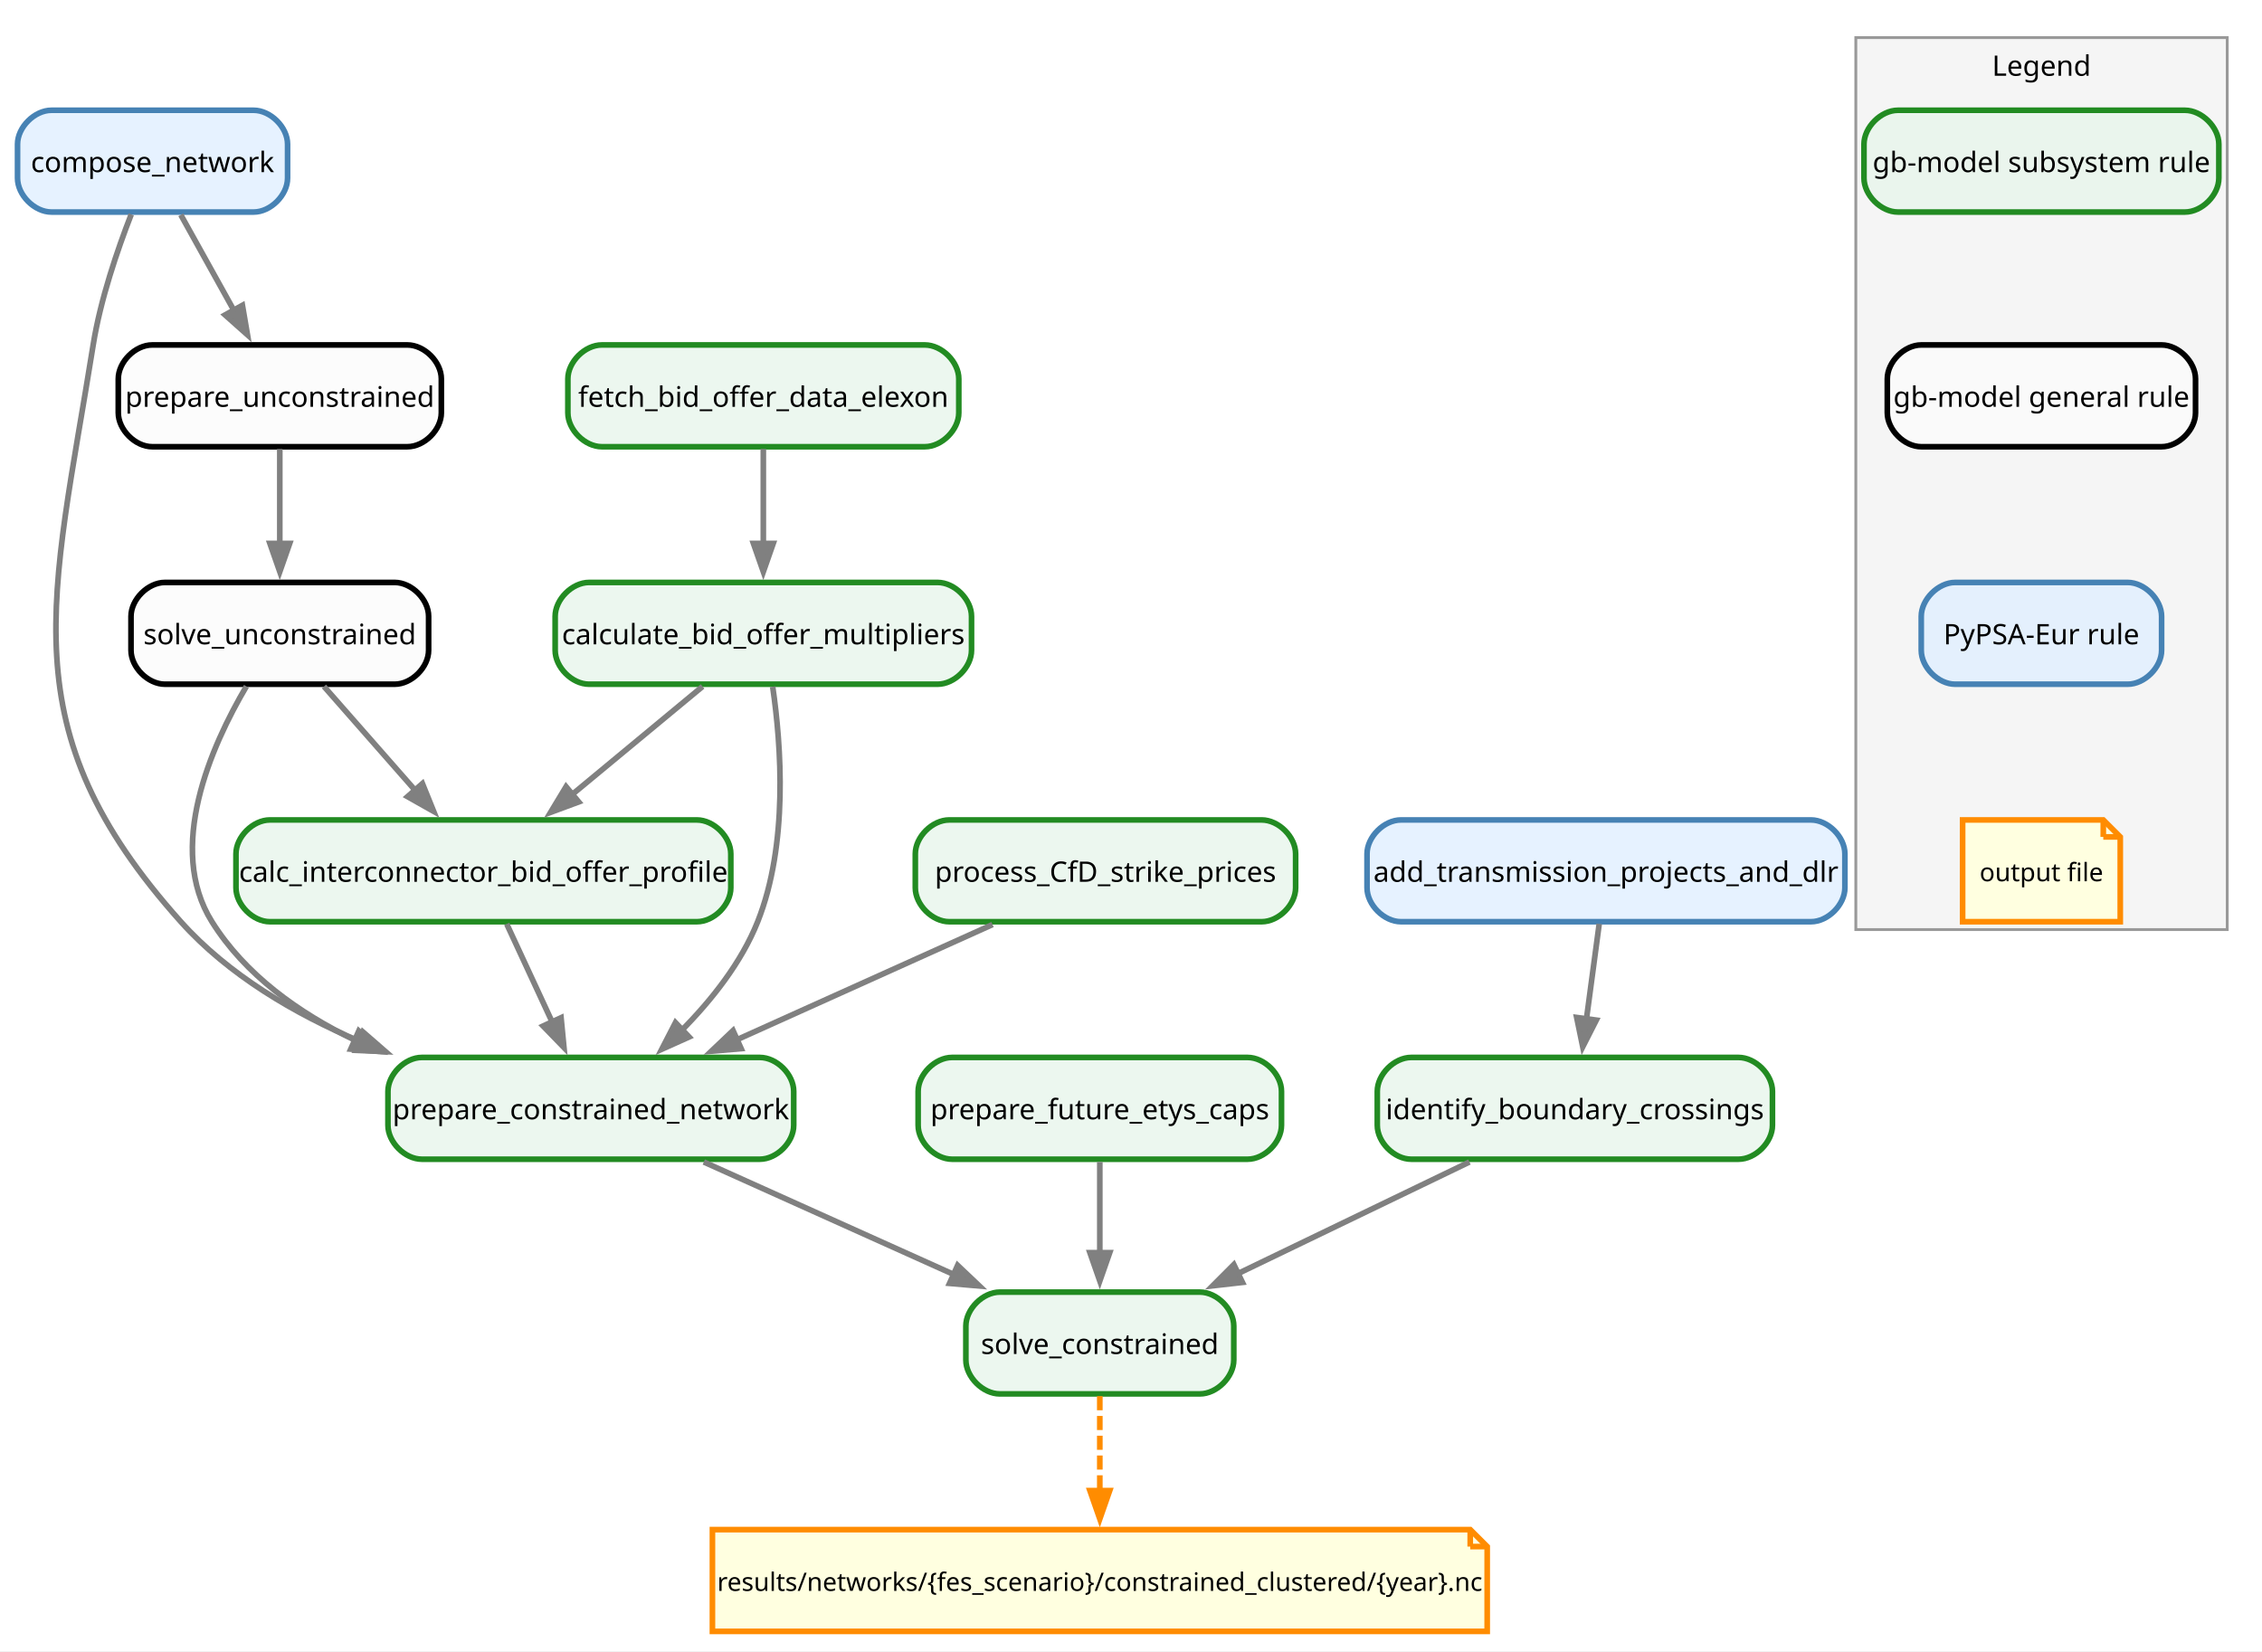
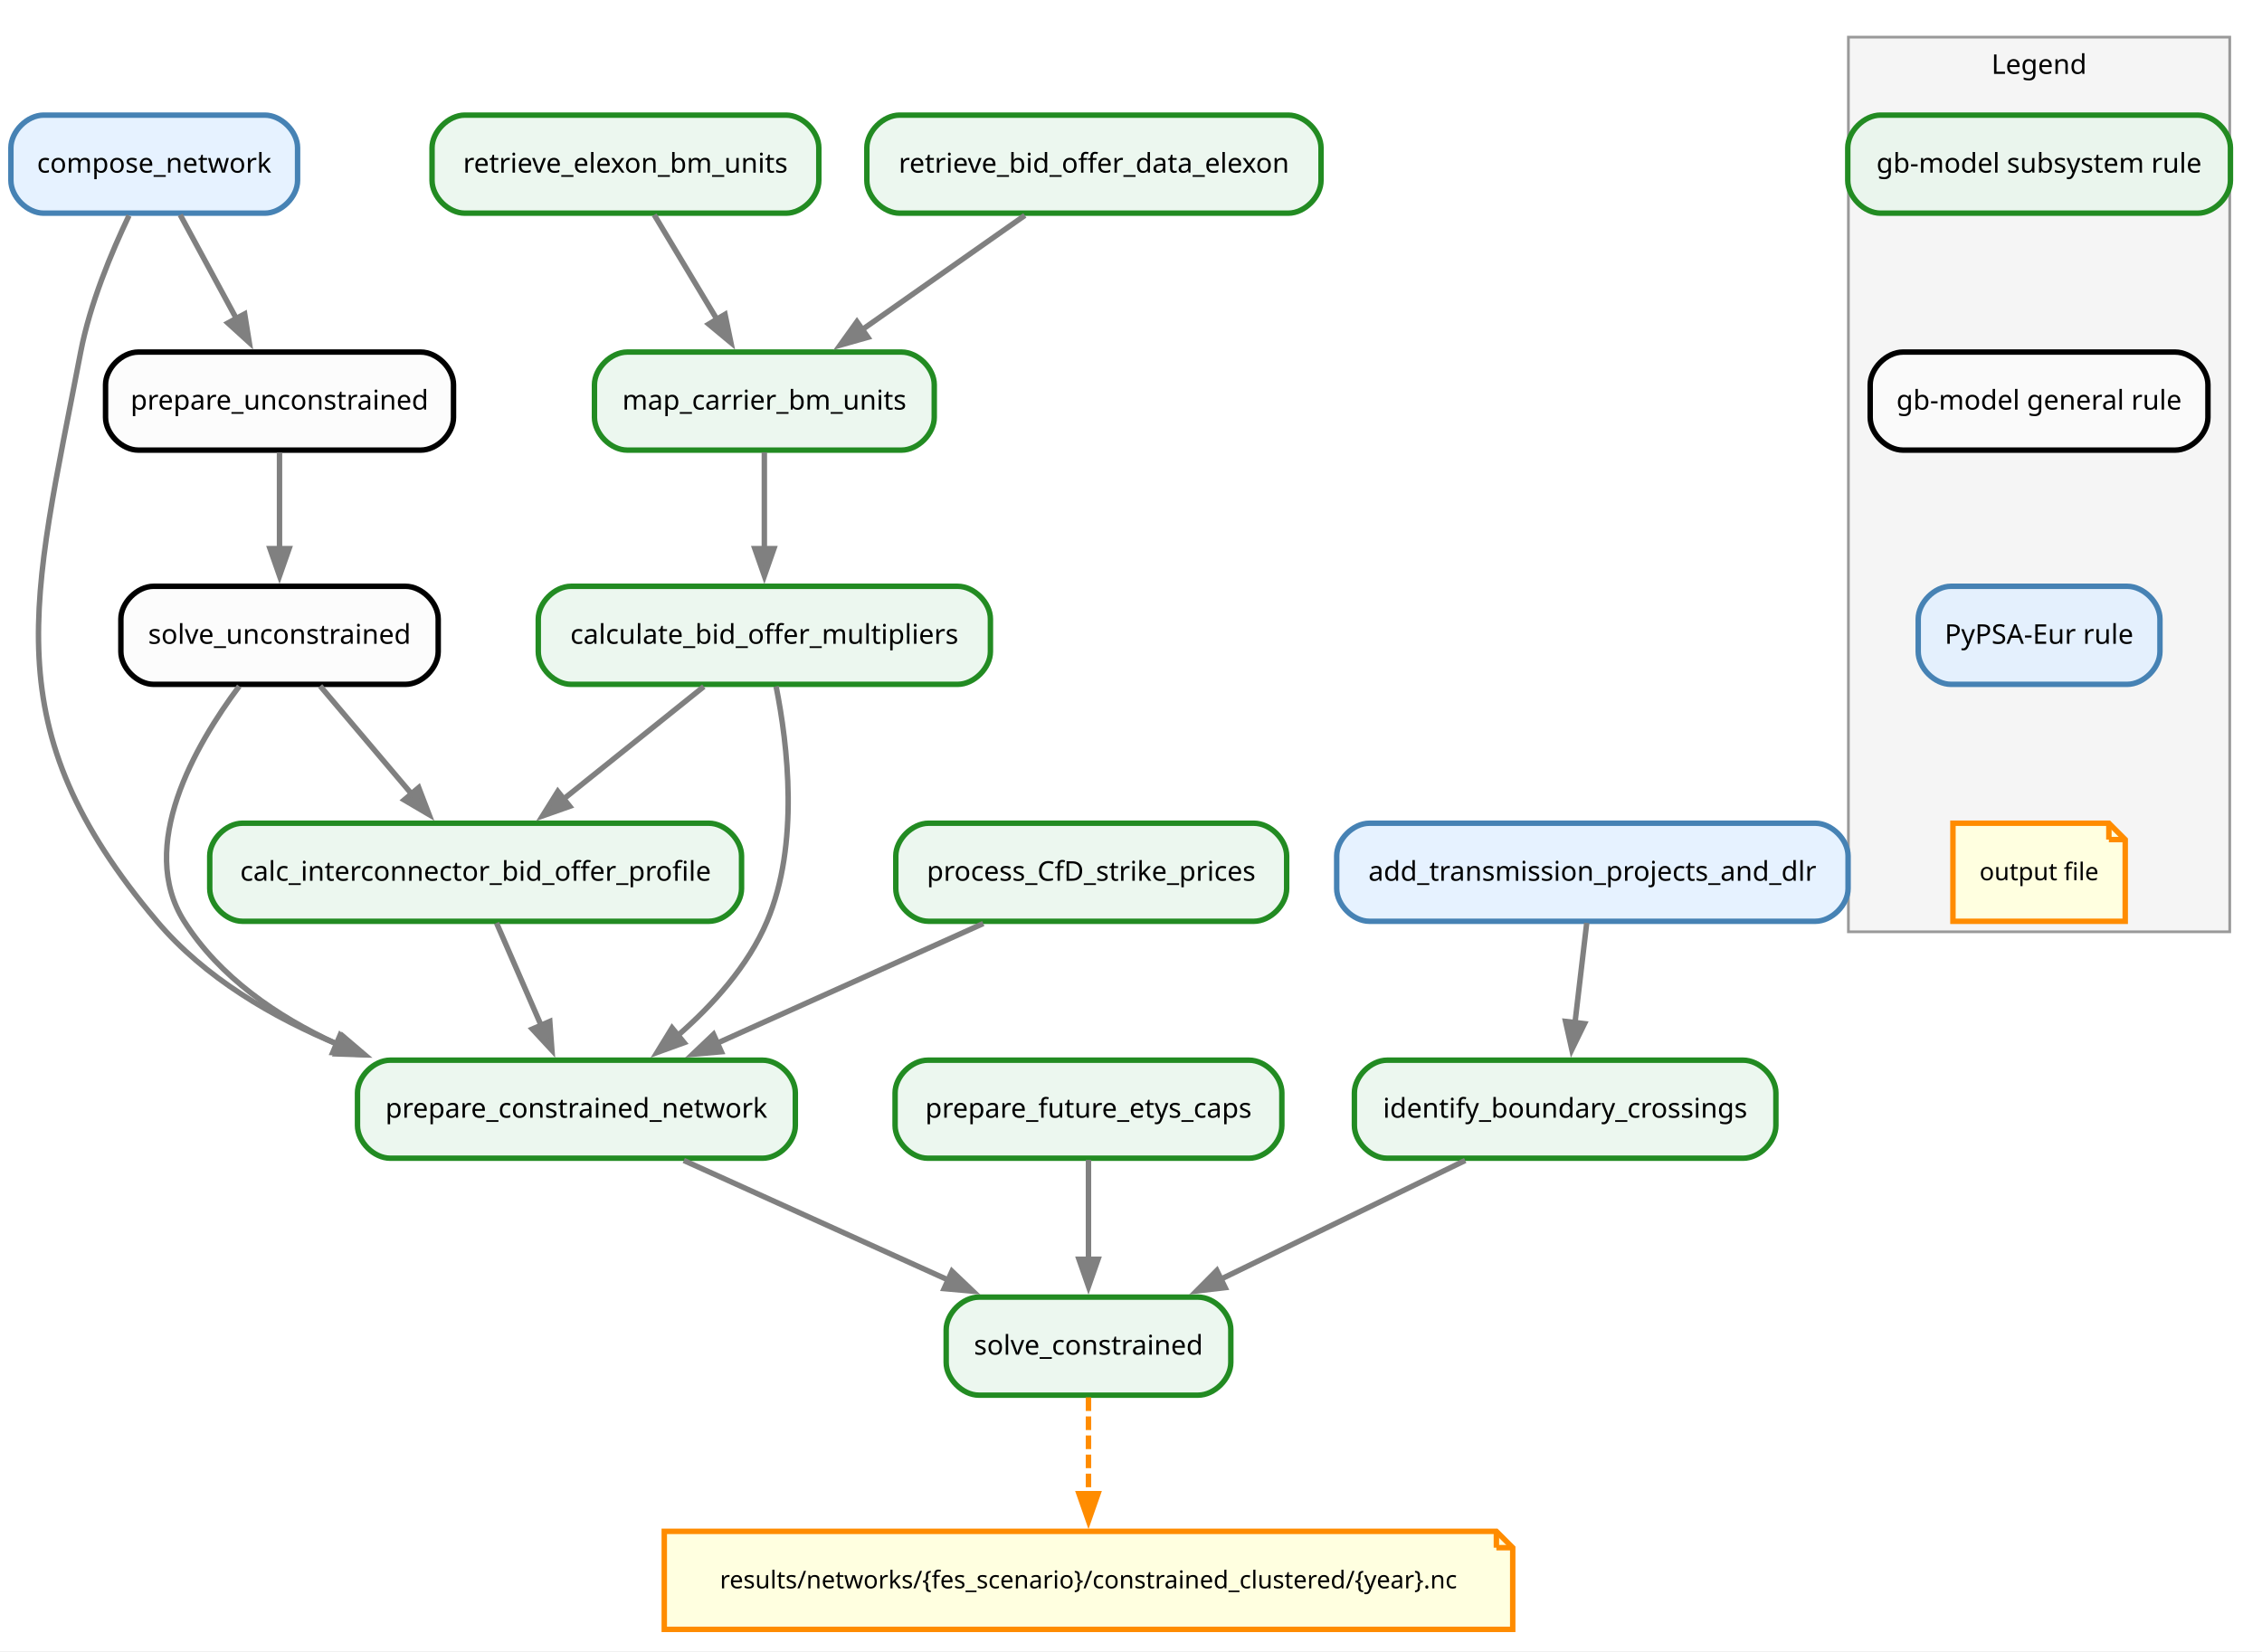
<svg xmlns="http://www.w3.org/2000/svg" width="789pt" height="576pt" viewBox="0.00 0.00 789.00 576.00">
-   <g id="graph0" class="graph" transform="scale(0.986301 0.986301) rotate(0) translate(4 580)">
-     <polygon fill="white" stroke="none" points="-4,4 -4,-580 796,-580 796,4 -4,4" />
+   <g id="graph0" class="graph" transform="scale(0.950067 0.950067) rotate(0) translate(4 602.27)">
+     <polygon fill="white" stroke="none" points="-4,4 -4,-602.27 826.62,-602.27 826.62,4 -4,4" />
    <g id="clust1" class="cluster">
-       <polygon fill="#f5f5f5" stroke="#999999" points="652.31,-251.22 652.31,-566.7 783.66,-566.7 783.66,-251.22 652.31,-251.22" />
-       <text xml:space="preserve" text-anchor="middle" x="717.99" y="-553.2" font-family="sans" font-size="10.00">Legend</text>
+       <polygon fill="#f5f5f5" stroke="#999999" points="674.62,-260.14 674.62,-588.64 814.62,-588.64 814.62,-260.14 674.62,-260.14" />
+       <text xml:space="preserve" text-anchor="middle" x="744.62" y="-575.14" font-family="sans" font-size="10.00">Legend</text>
    </g>
    <g id="node1" class="node">
-       <path fill="#e6f4ea" fill-opacity="0.753" stroke="forestgreen" stroke-width="2" d="M420.33,-123C420.33,-123 349.58,-123 349.58,-123 343.58,-123 337.58,-117 337.58,-111 337.58,-111 337.58,-99 337.58,-99 337.58,-93 343.58,-87 349.58,-87 349.58,-87 420.33,-87 420.33,-87 426.33,-87 432.33,-93 432.33,-99 432.33,-99 432.33,-111 432.33,-111 432.33,-117 426.33,-123 420.33,-123" />
-       <text xml:space="preserve" text-anchor="middle" x="384.95" y="-101.12" font-family="sans" font-size="10.00">solve_constrained</text>
+       <path fill="#e6f4ea" fill-opacity="0.753" stroke="forestgreen" stroke-width="2" d="M435.88,-126C435.88,-126 355.38,-126 355.38,-126 349.38,-126 343.38,-120 343.38,-114 343.38,-114 343.38,-102 343.38,-102 343.38,-96 349.38,-90 355.38,-90 355.38,-90 435.88,-90 435.88,-90 441.88,-90 447.88,-96 447.88,-102 447.88,-102 447.88,-114 447.88,-114 447.88,-120 441.88,-126 435.88,-126" />
+       <text xml:space="preserve" text-anchor="middle" x="395.62" y="-104.88" font-family="sans" font-size="10.00">solve_constrained</text>
+     </g>
+     <g id="node15" class="node">
+       <polygon fill="lightyellow" stroke="darkorange" stroke-width="2" points="545.38,-40 239.88,-40 239.88,-4 551.38,-4 551.38,-34 545.38,-40" />
+       <polyline fill="none" stroke="darkorange" stroke-width="2" points="545.38,-40 545.38,-34" />
+       <polyline fill="none" stroke="darkorange" stroke-width="2" points="551.38,-34 545.38,-34" />
+       <text xml:space="preserve" text-anchor="middle" x="395.62" y="-19.07" font-family="sans" font-size="9.00">results/networks/{fes_scenario}/constrained_clustered/{year}.nc</text>
+     </g>
+     <g id="edge17" class="edge">
+       <path fill="none" stroke="darkorange" stroke-width="2" stroke-dasharray="5,2" d="M395.62,-89.19C395.62,-78.83 395.62,-65.49 395.62,-53.51" />
+       <polygon fill="darkorange" stroke="darkorange" stroke-width="2" points="399.13,-53.82 395.63,-43.82 392.13,-53.82 399.13,-53.82" />
+     </g>
+     <g id="node2" class="node">
+       <path fill="#e6f4ea" fill-opacity="0.753" stroke="forestgreen" stroke-width="2" d="M276,-213C276,-213 139.25,-213 139.25,-213 133.25,-213 127.25,-207 127.25,-201 127.25,-201 127.25,-189 127.25,-189 127.25,-183 133.25,-177 139.25,-177 139.25,-177 276,-177 276,-177 282,-177 288,-183 288,-189 288,-189 288,-201 288,-201 288,-207 282,-213 276,-213" />
+       <text xml:space="preserve" text-anchor="middle" x="207.62" y="-191.88" font-family="sans" font-size="10.00">prepare_constrained_network</text>
+     </g>
+     <g id="edge2" class="edge">
+       <path fill="none" stroke="grey" stroke-width="2" d="M247.04,-176.18C275.27,-163.42 313.55,-146.11 344.19,-132.26" />
+       <polygon fill="grey" stroke="grey" stroke-width="2" points="345.51,-135.5 353.18,-128.19 342.63,-129.12 345.51,-135.5" />
+     </g>
+     <g id="node3" class="node">
+       <path fill="#ddeeff" fill-opacity="0.753" stroke="steelblue" stroke-width="2" d="M93.25,-560C93.25,-560 12,-560 12,-560 6,-560 0,-554 0,-548 0,-548 0,-536 0,-536 0,-530 6,-524 12,-524 12,-524 93.25,-524 93.25,-524 99.25,-524 105.25,-530 105.25,-536 105.25,-536 105.25,-548 105.25,-548 105.25,-554 99.25,-560 93.25,-560" />
+       <text xml:space="preserve" text-anchor="middle" x="52.62" y="-538.88" font-family="sans" font-size="10.00">compose_network</text>
+     </g>
+     <g id="edge4" class="edge">
+       <path fill="none" stroke="grey" stroke-width="2" d="M43.35,-523.1C36.95,-509.7 29.01,-490.72 25.62,-473 8.02,-380.95 -6.85,-335.6 53.62,-264 71.05,-243.37 95.95,-228.78 120.66,-218.55" />
+       <polygon fill="grey" stroke="grey" stroke-width="2" points="121.86,-221.84 129.93,-214.96 119.34,-215.31 121.86,-221.84" />
+     </g>
+     <g id="node6" class="node">
+       <path fill="#fbfbfb" fill-opacity="0.753" stroke="black" stroke-width="2" d="M150.5,-473C150.5,-473 46.75,-473 46.75,-473 40.75,-473 34.75,-467 34.75,-461 34.75,-461 34.75,-449 34.75,-449 34.75,-443 40.75,-437 46.75,-437 46.75,-437 150.5,-437 150.5,-437 156.5,-437 162.5,-443 162.5,-449 162.5,-449 162.5,-461 162.5,-461 162.5,-467 156.5,-473 150.5,-473" />
+       <text xml:space="preserve" text-anchor="middle" x="98.62" y="-451.88" font-family="sans" font-size="10.00">prepare_unconstrained</text>
+     </g>
+     <g id="edge10" class="edge">
+       <path fill="none" stroke="grey" stroke-width="2" d="M62.16,-523.39C68.1,-512.41 75.89,-498 82.75,-485.33" />
+       <polygon fill="grey" stroke="grey" stroke-width="2" points="85.83,-487 87.51,-476.54 79.67,-483.67 85.83,-487" />
+     </g>
+     <g id="node4" class="node">
+       <path fill="#ddeeff" fill-opacity="0.753" stroke="steelblue" stroke-width="2" d="M662.5,-300C662.5,-300 498.75,-300 498.75,-300 492.75,-300 486.75,-294 486.75,-288 486.75,-288 486.75,-276 486.75,-276 486.75,-270 492.75,-264 498.75,-264 498.75,-264 662.5,-264 662.5,-264 668.5,-264 674.5,-270 674.5,-276 674.5,-276 674.5,-288 674.5,-288 674.5,-294 668.5,-300 662.5,-300" />
+       <text xml:space="preserve" text-anchor="middle" x="580.62" y="-278.88" font-family="sans" font-size="10.00">add_transmission_projects_and_dlr</text>
+     </g>
+     <g id="node14" class="node">
+       <path fill="#e6f4ea" fill-opacity="0.753" stroke="forestgreen" stroke-width="2" d="M636,-213C636,-213 505.25,-213 505.25,-213 499.25,-213 493.25,-207 493.25,-201 493.25,-201 493.25,-189 493.25,-189 493.25,-183 499.25,-177 505.25,-177 505.25,-177 636,-177 636,-177 642,-177 648,-183 648,-189 648,-189 648,-201 648,-201 648,-207 642,-213 636,-213" />
+       <text xml:space="preserve" text-anchor="middle" x="570.62" y="-191.88" font-family="sans" font-size="10.00">identify_boundary_crossings</text>
+     </g>
+     <g id="edge16" class="edge">
+       <path fill="none" stroke="grey" stroke-width="2" d="M578.55,-263.39C577.3,-252.75 575.67,-238.89 574.21,-226.51" />
+       <polygon fill="grey" stroke="grey" stroke-width="2" points="577.73,-226.41 573.08,-216.89 570.77,-227.23 577.73,-226.41" />
+     </g>
+     <g id="node5" class="node">
+       <path fill="#fbfbfb" fill-opacity="0.753" stroke="black" stroke-width="2" d="M144.88,-387C144.88,-387 52.38,-387 52.38,-387 46.38,-387 40.38,-381 40.38,-375 40.38,-375 40.38,-363 40.38,-363 40.38,-357 46.38,-351 52.38,-351 52.38,-351 144.88,-351 144.88,-351 150.88,-351 156.88,-357 156.88,-363 156.88,-363 156.88,-375 156.88,-375 156.88,-381 150.88,-387 144.88,-387" />
+       <text xml:space="preserve" text-anchor="middle" x="98.62" y="-365.88" font-family="sans" font-size="10.00">solve_unconstrained</text>
+     </g>
+     <g id="edge8" class="edge">
+       <path fill="none" stroke="grey" stroke-width="2" d="M83.84,-350.32C67.66,-328.68 46.19,-291.52 63.62,-264 76.61,-243.51 97.6,-229.08 119.6,-218.96" />
+       <polygon fill="grey" stroke="grey" stroke-width="2" points="120.88,-222.22 128.72,-215.09 118.15,-215.77 120.88,-222.22" />
+     </g>
+     <g id="node8" class="node">
+       <path fill="#e6f4ea" fill-opacity="0.753" stroke="forestgreen" stroke-width="2" d="M256.25,-300C256.25,-300 85,-300 85,-300 79,-300 73,-294 73,-288 73,-288 73,-276 73,-276 73,-270 79,-264 85,-264 85,-264 256.25,-264 256.25,-264 262.25,-264 268.25,-270 268.25,-276 268.25,-276 268.25,-288 268.25,-288 268.25,-294 262.25,-300 256.25,-300" />
+       <text xml:space="preserve" text-anchor="middle" x="170.62" y="-278.88" font-family="sans" font-size="10.00">calc_interconnector_bid_offer_profile</text>
+     </g>
+     <g id="edge12" class="edge">
+       <path fill="none" stroke="grey" stroke-width="2" d="M113.54,-350.39C123.23,-338.95 136.06,-323.81 147.1,-310.77" />
+       <polygon fill="grey" stroke="grey" stroke-width="2" points="149.73,-313.08 153.52,-303.19 144.39,-308.56 149.73,-313.08" />
+     </g>
+     <g id="edge9" class="edge">
+       <path fill="none" stroke="grey" stroke-width="2" d="M98.62,-436.19C98.62,-425.83 98.62,-412.49 98.62,-400.51" />
+       <polygon fill="grey" stroke="grey" stroke-width="2" points="102.13,-400.82 98.63,-390.82 95.13,-400.82 102.13,-400.82" />
+     </g>
+     <g id="node7" class="node">
+       <path fill="#e6f4ea" fill-opacity="0.753" stroke="forestgreen" stroke-width="2" d="M456.38,-300C456.38,-300 336.88,-300 336.88,-300 330.88,-300 324.88,-294 324.88,-288 324.88,-288 324.88,-276 324.88,-276 324.88,-270 330.88,-264 336.88,-264 336.88,-264 456.38,-264 456.38,-264 462.38,-264 468.38,-270 468.38,-276 468.38,-276 468.38,-288 468.38,-288 468.38,-294 462.38,-300 456.38,-300" />
+       <text xml:space="preserve" text-anchor="middle" x="396.62" y="-278.88" font-family="sans" font-size="10.00">process_CfD_strike_prices</text>
+     </g>
+     <g id="edge5" class="edge">
+       <path fill="none" stroke="grey" stroke-width="2" d="M357,-263.18C328.62,-250.42 290.14,-233.11 259.34,-219.26" />
+       <polygon fill="grey" stroke="grey" stroke-width="2" points="260.83,-216.09 250.28,-215.18 257.96,-222.48 260.83,-216.09" />
+     </g>
+     <g id="edge7" class="edge">
+       <path fill="none" stroke="grey" stroke-width="2" d="M178.29,-263.39C183.02,-252.52 189.21,-238.3 194.69,-225.72" />
+       <polygon fill="grey" stroke="grey" stroke-width="2" points="197.85,-227.22 198.63,-216.66 191.43,-224.43 197.85,-227.22" />
+     </g>
+     <g id="node9" class="node">
+       <path fill="#e6f4ea" fill-opacity="0.753" stroke="forestgreen" stroke-width="2" d="M347.62,-387C347.62,-387 205.62,-387 205.62,-387 199.62,-387 193.62,-381 193.62,-375 193.62,-375 193.62,-363 193.62,-363 193.62,-357 199.62,-351 205.62,-351 205.62,-351 347.62,-351 347.62,-351 353.62,-351 359.62,-357 359.62,-363 359.62,-363 359.62,-375 359.62,-375 359.62,-381 353.62,-387 347.62,-387" />
+       <text xml:space="preserve" text-anchor="middle" x="276.62" y="-365.88" font-family="sans" font-size="10.00">calculate_bid_offer_multipliers</text>
+     </g>
+     <g id="edge6" class="edge">
+       <path fill="none" stroke="grey" stroke-width="2" d="M280.93,-350.25C285.21,-328.86 289.58,-292.27 277.62,-264 270.69,-247.58 257.63,-233.18 244.66,-221.9" />
+       <polygon fill="grey" stroke="grey" stroke-width="2" points="247.16,-219.43 237.2,-215.82 242.74,-224.85 247.16,-219.43" />
+     </g>
+     <g id="edge11" class="edge">
+       <path fill="none" stroke="grey" stroke-width="2" d="M254.4,-350.18C239.42,-338.17 219.42,-322.13 202.72,-308.73" />
+       <polygon fill="grey" stroke="grey" stroke-width="2" points="205.17,-306.21 195.18,-302.69 200.79,-311.68 205.17,-306.21" />
+     </g>
+     <g id="node10" class="node">
+       <path fill="#e6f4ea" fill-opacity="0.753" stroke="forestgreen" stroke-width="2" d="M327,-473C327,-473 226.25,-473 226.25,-473 220.25,-473 214.25,-467 214.25,-461 214.25,-461 214.25,-449 214.25,-449 214.25,-443 220.25,-437 226.25,-437 226.25,-437 327,-437 327,-437 333,-437 339,-443 339,-449 339,-449 339,-461 339,-461 339,-467 333,-473 327,-473" />
+       <text xml:space="preserve" text-anchor="middle" x="276.62" y="-451.88" font-family="sans" font-size="10.00">map_carrier_bm_units</text>
+     </g>
+     <g id="edge13" class="edge">
+       <path fill="none" stroke="grey" stroke-width="2" d="M276.62,-436.19C276.62,-425.83 276.62,-412.49 276.62,-400.51" />
+       <polygon fill="grey" stroke="grey" stroke-width="2" points="280.13,-400.82 276.63,-390.82 273.13,-400.82 280.13,-400.82" />
+     </g>
+     <g id="node11" class="node">
+       <path fill="#e6f4ea" fill-opacity="0.753" stroke="forestgreen" stroke-width="2" d="M284.62,-560C284.62,-560 166.62,-560 166.62,-560 160.62,-560 154.62,-554 154.62,-548 154.62,-548 154.62,-536 154.62,-536 154.62,-530 160.62,-524 166.62,-524 166.62,-524 284.62,-524 284.62,-524 290.62,-524 296.62,-530 296.62,-536 296.62,-536 296.62,-548 296.62,-548 296.62,-554 290.62,-560 284.62,-560" />
+       <text xml:space="preserve" text-anchor="middle" x="225.62" y="-538.88" font-family="sans" font-size="10.00">retrieve_elexon_bm_units</text>
+     </g>
+     <g id="edge15" class="edge">
+       <path fill="none" stroke="grey" stroke-width="2" d="M236.19,-523.39C242.85,-512.29 251.6,-497.71 259.26,-484.94" />
+       <polygon fill="grey" stroke="grey" stroke-width="2" points="262.19,-486.85 264.34,-476.48 256.19,-483.25 262.19,-486.85" />
+     </g>
+     <g id="node12" class="node">
+       <path fill="#e6f4ea" fill-opacity="0.753" stroke="forestgreen" stroke-width="2" d="M469,-560C469,-560 326.25,-560 326.25,-560 320.25,-560 314.25,-554 314.25,-548 314.25,-548 314.25,-536 314.25,-536 314.25,-530 320.25,-524 326.25,-524 326.25,-524 469,-524 469,-524 475,-524 481,-530 481,-536 481,-536 481,-548 481,-548 481,-554 475,-560 469,-560" />
+       <text xml:space="preserve" text-anchor="middle" x="397.62" y="-538.88" font-family="sans" font-size="10.00">retrieve_bid_offer_data_elexon</text>
+     </g>
+     <g id="edge14" class="edge">
+       <path fill="none" stroke="grey" stroke-width="2" d="M372.26,-523.18C354.92,-511 331.68,-494.67 312.45,-481.17" />
+       <polygon fill="grey" stroke="grey" stroke-width="2" points="314.63,-478.42 304.43,-475.54 310.61,-484.15 314.63,-478.42" />
    </g>
    <g id="node13" class="node">
-       <polygon fill="lightyellow" stroke="darkorange" stroke-width="2" points="515.95,-39 247.95,-39 247.95,-3 521.95,-3 521.95,-33 515.95,-39" />
-       <polyline fill="none" stroke="darkorange" stroke-width="2" points="515.95,-39 515.95,-33" />
-       <polyline fill="none" stroke="darkorange" stroke-width="2" points="521.95,-33 515.95,-33" />
-       <text xml:space="preserve" text-anchor="middle" x="384.95" y="-17.32" font-family="sans" font-size="9.00">results/networks/{fes_scenario}/constrained_clustered/{year}.nc</text>
+       <path fill="#e6f4ea" fill-opacity="0.753" stroke="forestgreen" stroke-width="2" d="M454.62,-213C454.62,-213 336.62,-213 336.62,-213 330.62,-213 324.62,-207 324.62,-201 324.62,-201 324.62,-189 324.62,-189 324.62,-183 330.62,-177 336.62,-177 336.62,-177 454.62,-177 454.62,-177 460.62,-177 466.62,-183 466.62,-189 466.62,-189 466.62,-201 466.62,-201 466.62,-207 460.62,-213 454.62,-213" />
+       <text xml:space="preserve" text-anchor="middle" x="395.62" y="-191.88" font-family="sans" font-size="10.00">prepare_future_etys_caps</text>
    </g>
-     <g id="edge15" class="edge">
-       <path fill="none" stroke="darkorange" stroke-width="2" stroke-dasharray="5,2" d="M384.95,-86.21C384.95,-76.43 384.95,-64.02 384.95,-52.73" />
-       <polygon fill="darkorange" stroke="darkorange" stroke-width="2" points="388.45,-52.79 384.95,-42.79 381.45,-52.79 388.45,-52.79" />
-     </g>
-     <g id="node2" class="node">
-       <path fill="#e6f4ea" fill-opacity="0.753" stroke="forestgreen" stroke-width="2" d="M264.7,-206C264.7,-206 145.2,-206 145.2,-206 139.2,-206 133.2,-200 133.2,-194 133.2,-194 133.2,-182 133.2,-182 133.2,-176 139.2,-170 145.2,-170 145.2,-170 264.7,-170 264.7,-170 270.7,-170 276.7,-176 276.7,-182 276.7,-182 276.7,-194 276.7,-194 276.7,-200 270.7,-206 264.7,-206" />
-       <text xml:space="preserve" text-anchor="middle" x="204.95" y="-184.12" font-family="sans" font-size="10.00">prepare_constrained_network</text>
+     <g id="edge3" class="edge">
+       <path fill="none" stroke="grey" stroke-width="2" d="M395.62,-176.39C395.62,-165.86 395.62,-152.18 395.62,-139.91" />
+       <polygon fill="grey" stroke="grey" stroke-width="2" points="399.13,-139.91 395.63,-129.91 392.13,-139.91 399.13,-139.91" />
    </g>
    <g id="edge1" class="edge">
-       <path fill="none" stroke="grey" stroke-width="2" d="M244.9,-169.02C271,-157.28 305.34,-141.83 333.48,-129.16" />
-       <polygon fill="grey" stroke="grey" stroke-width="2" points="334.67,-132.46 342.36,-125.17 331.8,-126.08 334.67,-132.46" />
-     </g>
-     <g id="node3" class="node">
-       <path fill="#ddeeff" fill-opacity="0.753" stroke="steelblue" stroke-width="2" d="M85.7,-541C85.7,-541 14.2,-541 14.2,-541 8.2,-541 2.2,-535 2.2,-529 2.2,-529 2.2,-517 2.2,-517 2.2,-511 8.2,-505 14.2,-505 14.2,-505 85.7,-505 85.7,-505 91.7,-505 97.7,-511 97.7,-517 97.7,-517 97.7,-529 97.7,-529 97.7,-535 91.7,-541 85.7,-541" />
-       <text xml:space="preserve" text-anchor="middle" x="49.95" y="-519.12" font-family="sans" font-size="10.00">compose_network</text>
-     </g>
-     <g id="edge6" class="edge">
-       <path fill="none" stroke="grey" stroke-width="2" d="M42.41,-504.17C37.49,-491.54 31.52,-474.05 28.95,-458 14.47,-367.44 -1.22,-322.33 59.95,-254 76.8,-235.18 100.14,-221.51 123.17,-211.71" />
-       <polygon fill="grey" stroke="grey" stroke-width="2" points="124.35,-215.01 132.34,-208.06 121.76,-208.51 124.35,-215.01" />
-     </g>
-     <g id="node6" class="node">
-       <path fill="#fbfbfb" fill-opacity="0.753" stroke="black" stroke-width="2" d="M140.08,-458C140.08,-458 49.83,-458 49.83,-458 43.83,-458 37.83,-452 37.83,-446 37.83,-446 37.83,-434 37.83,-434 37.83,-428 43.83,-422 49.83,-422 49.83,-422 140.08,-422 140.08,-422 146.08,-422 152.08,-428 152.08,-434 152.08,-434 152.08,-446 152.08,-446 152.08,-452 146.08,-458 140.08,-458" />
-       <text xml:space="preserve" text-anchor="middle" x="94.95" y="-436.12" font-family="sans" font-size="10.00">prepare_unconstrained</text>
-     </g>
-     <g id="edge10" class="edge">
-       <path fill="none" stroke="grey" stroke-width="2" d="M59.94,-504.02C65.47,-494.06 72.49,-481.43 78.78,-470.1" />
-       <polygon fill="grey" stroke="grey" stroke-width="2" points="81.73,-472.01 83.52,-461.57 75.61,-468.61 81.73,-472.01" />
-     </g>
-     <g id="node4" class="node">
-       <path fill="#ddeeff" fill-opacity="0.753" stroke="steelblue" stroke-width="2" d="M636.45,-290C636.45,-290 491.45,-290 491.45,-290 485.45,-290 479.45,-284 479.45,-278 479.45,-278 479.45,-266 479.45,-266 479.45,-260 485.45,-254 491.45,-254 491.45,-254 636.45,-254 636.45,-254 642.45,-254 648.45,-260 648.45,-266 648.45,-266 648.45,-278 648.45,-278 648.45,-284 642.45,-290 636.45,-290" />
-       <text xml:space="preserve" text-anchor="middle" x="563.95" y="-268.12" font-family="sans" font-size="10.00">add_transmission_projects_and_dlr</text>
-     </g>
-     <g id="node12" class="node">
-       <path fill="#e6f4ea" fill-opacity="0.753" stroke="forestgreen" stroke-width="2" d="M610.83,-206C610.83,-206 495.08,-206 495.08,-206 489.08,-206 483.08,-200 483.08,-194 483.08,-194 483.08,-182 483.08,-182 483.08,-176 489.08,-170 495.08,-170 495.08,-170 610.83,-170 610.83,-170 616.83,-170 622.83,-176 622.83,-182 622.83,-182 622.83,-194 622.83,-194 622.83,-200 616.83,-206 610.83,-206" />
-       <text xml:space="preserve" text-anchor="middle" x="552.95" y="-184.12" font-family="sans" font-size="10.00">identify_boundary_crossings</text>
-     </g>
-     <g id="edge14" class="edge">
-       <path fill="none" stroke="grey" stroke-width="2" d="M561.56,-253.21C560.24,-243.32 558.55,-230.75 557.02,-219.36" />
-       <polygon fill="grey" stroke="grey" stroke-width="2" points="560.53,-219.2 555.74,-209.76 553.6,-220.13 560.53,-219.2" />
-     </g>
-     <g id="node5" class="node">
-       <path fill="#fbfbfb" fill-opacity="0.753" stroke="black" stroke-width="2" d="M135.58,-374C135.58,-374 54.33,-374 54.33,-374 48.33,-374 42.33,-368 42.33,-362 42.33,-362 42.33,-350 42.33,-350 42.33,-344 48.33,-338 54.33,-338 54.33,-338 135.58,-338 135.58,-338 141.58,-338 147.58,-344 147.58,-350 147.58,-350 147.58,-362 147.58,-362 147.58,-368 141.58,-374 135.58,-374" />
-       <text xml:space="preserve" text-anchor="middle" x="94.95" y="-352.12" font-family="sans" font-size="10.00">solve_unconstrained</text>
-     </g>
-     <g id="edge8" class="edge">
-       <path fill="none" stroke="grey" stroke-width="2" d="M83.14,-337.25C70.61,-315.98 54.69,-279.97 70.95,-254 82.71,-235.22 101.61,-221.74 121.55,-212.1" />
-       <polygon fill="grey" stroke="grey" stroke-width="2" points="122.88,-215.34 130.6,-208.08 120.04,-208.94 122.88,-215.34" />
-     </g>
-     <g id="node8" class="node">
-       <path fill="#e6f4ea" fill-opacity="0.753" stroke="forestgreen" stroke-width="2" d="M242.45,-290C242.45,-290 91.45,-290 91.45,-290 85.45,-290 79.45,-284 79.45,-278 79.45,-278 79.45,-266 79.45,-266 79.45,-260 85.45,-254 91.45,-254 91.45,-254 242.45,-254 242.45,-254 248.45,-254 254.45,-260 254.45,-266 254.45,-266 254.45,-278 254.45,-278 254.45,-284 248.45,-290 242.45,-290" />
-       <text xml:space="preserve" text-anchor="middle" x="166.95" y="-268.12" font-family="sans" font-size="10.00">calc_interconnector_bid_offer_profile</text>
-     </g>
-     <g id="edge12" class="edge">
-       <path fill="none" stroke="grey" stroke-width="2" d="M110.57,-337.21C120.01,-326.46 132.23,-312.55 142.88,-300.42" />
-       <polygon fill="grey" stroke="grey" stroke-width="2" points="145.39,-302.86 149.36,-293.03 140.13,-298.24 145.39,-302.86" />
-     </g>
-     <g id="edge9" class="edge">
-       <path fill="none" stroke="grey" stroke-width="2" d="M94.95,-421.21C94.95,-411.43 94.95,-399.02 94.95,-387.73" />
-       <polygon fill="grey" stroke="grey" stroke-width="2" points="98.45,-387.79 94.95,-377.79 91.45,-387.79 98.45,-387.79" />
-     </g>
-     <g id="node7" class="node">
-       <path fill="#e6f4ea" fill-opacity="0.753" stroke="forestgreen" stroke-width="2" d="M442.2,-290C442.2,-290 331.7,-290 331.7,-290 325.7,-290 319.7,-284 319.7,-278 319.7,-278 319.7,-266 319.7,-266 319.7,-260 325.7,-254 331.7,-254 331.7,-254 442.2,-254 442.2,-254 448.2,-254 454.2,-260 454.2,-266 454.2,-266 454.2,-278 454.2,-278 454.2,-284 448.2,-290 442.2,-290" />
-       <text xml:space="preserve" text-anchor="middle" x="386.95" y="-268.12" font-family="sans" font-size="10.00">process_CfD_strike_prices</text>
-     </g>
-     <g id="edge4" class="edge">
-       <path fill="none" stroke="grey" stroke-width="2" d="M347.01,-253C320.46,-241.04 285.33,-225.22 256.65,-212.29" />
-       <polygon fill="grey" stroke="grey" stroke-width="2" points="258.11,-209.11 247.56,-208.2 255.24,-215.5 258.11,-209.11" />
-     </g>
-     <g id="edge5" class="edge">
-       <path fill="none" stroke="grey" stroke-width="2" d="M175.2,-253.21C179.93,-243 185.98,-229.93 191.4,-218.25" />
-       <polygon fill="grey" stroke="grey" stroke-width="2" points="194.42,-220.05 195.45,-209.5 188.07,-217.11 194.42,-220.05" />
-     </g>
-     <g id="node9" class="node">
-       <path fill="#e6f4ea" fill-opacity="0.753" stroke="forestgreen" stroke-width="2" d="M327.58,-374C327.58,-374 204.33,-374 204.33,-374 198.33,-374 192.33,-368 192.33,-362 192.33,-362 192.33,-350 192.33,-350 192.33,-344 198.33,-338 204.33,-338 204.33,-338 327.58,-338 327.58,-338 333.58,-338 339.58,-344 339.58,-350 339.58,-350 339.58,-362 339.58,-362 339.58,-368 333.58,-374 327.58,-374" />
-       <text xml:space="preserve" text-anchor="middle" x="265.95" y="-352.12" font-family="sans" font-size="10.00">calculate_bid_offer_multipliers</text>
-     </g>
-     <g id="edge7" class="edge">
-       <path fill="none" stroke="grey" stroke-width="2" d="M269.26,-337.11C272.3,-316.32 274.84,-281.38 263.95,-254 258.2,-239.54 247.66,-226.28 237.05,-215.55" />
-       <polygon fill="grey" stroke="grey" stroke-width="2" points="239.7,-213.24 230.03,-208.9 234.88,-218.32 239.7,-213.24" />
-     </g>
-     <g id="edge11" class="edge">
-       <path fill="none" stroke="grey" stroke-width="2" d="M244.47,-337.21C230.98,-326.03 213.35,-311.43 198.31,-298.97" />
-       <polygon fill="grey" stroke="grey" stroke-width="2" points="200.66,-296.37 190.72,-292.69 196.19,-301.76 200.66,-296.37" />
-     </g>
-     <g id="node10" class="node">
-       <path fill="#e6f4ea" fill-opacity="0.753" stroke="forestgreen" stroke-width="2" d="M323.08,-458C323.08,-458 208.83,-458 208.83,-458 202.83,-458 196.83,-452 196.83,-446 196.83,-446 196.83,-434 196.83,-434 196.83,-428 202.83,-422 208.83,-422 208.83,-422 323.08,-422 323.08,-422 329.08,-422 335.08,-428 335.08,-434 335.08,-434 335.08,-446 335.08,-446 335.08,-452 329.08,-458 323.08,-458" />
-       <text xml:space="preserve" text-anchor="middle" x="265.95" y="-436.12" font-family="sans" font-size="10.00">fetch_bid_offer_data_elexon</text>
-     </g>
-     <g id="edge13" class="edge">
-       <path fill="none" stroke="grey" stroke-width="2" d="M265.95,-421.21C265.95,-411.43 265.95,-399.02 265.95,-387.73" />
-       <polygon fill="grey" stroke="grey" stroke-width="2" points="269.45,-387.79 265.95,-377.79 262.45,-387.79 269.45,-387.79" />
-     </g>
-     <g id="node11" class="node">
-       <path fill="#e6f4ea" fill-opacity="0.753" stroke="forestgreen" stroke-width="2" d="M437.2,-206C437.2,-206 332.7,-206 332.7,-206 326.7,-206 320.7,-200 320.7,-194 320.7,-194 320.7,-182 320.7,-182 320.7,-176 326.7,-170 332.7,-170 332.7,-170 437.2,-170 437.2,-170 443.2,-170 449.2,-176 449.2,-182 449.2,-182 449.2,-194 449.2,-194 449.2,-200 443.2,-206 437.2,-206" />
-       <text xml:space="preserve" text-anchor="middle" x="384.95" y="-184.12" font-family="sans" font-size="10.00">prepare_future_etys_caps</text>
-     </g>
-     <g id="edge3" class="edge">
-       <path fill="none" stroke="grey" stroke-width="2" d="M384.95,-169.02C384.95,-159.59 384.95,-147.75 384.95,-136.9" />
-       <polygon fill="grey" stroke="grey" stroke-width="2" points="388.45,-136.95 384.95,-126.95 381.45,-136.95 388.45,-136.95" />
-     </g>
-     <g id="edge2" class="edge">
-       <path fill="none" stroke="grey" stroke-width="2" d="M515.67,-169.02C491.52,-157.38 459.83,-142.1 433.7,-129.5" />
-       <polygon fill="grey" stroke="grey" stroke-width="2" points="435.39,-126.43 424.86,-125.24 432.35,-132.74 435.39,-126.43" />
-     </g>
-     <g id="node14" class="node">
-       <path fill="#e6f4ea" fill-opacity="0.753" stroke="forestgreen" stroke-width="2" d="M768.7,-541C768.7,-541 667.2,-541 667.2,-541 661.2,-541 655.2,-535 655.2,-529 655.2,-529 655.2,-517 655.2,-517 655.2,-511 661.2,-505 667.2,-505 667.2,-505 768.7,-505 768.7,-505 774.7,-505 780.7,-511 780.7,-517 780.7,-517 780.7,-529 780.7,-529 780.7,-535 774.7,-541 768.7,-541" />
-       <text xml:space="preserve" text-anchor="middle" x="717.95" y="-519.12" font-family="sans" font-size="10.00">gb-model subsystem rule</text>
-     </g>
-     <g id="node15" class="node">
-       <path fill="#fbfbfb" fill-opacity="0.753" stroke="black" stroke-width="2" d="M760.45,-458C760.45,-458 675.45,-458 675.45,-458 669.45,-458 663.45,-452 663.45,-446 663.45,-446 663.45,-434 663.45,-434 663.45,-428 669.45,-422 675.45,-422 675.45,-422 760.45,-422 760.45,-422 766.45,-422 772.45,-428 772.45,-434 772.45,-434 772.45,-446 772.45,-446 772.45,-452 766.45,-458 760.45,-458" />
-       <text xml:space="preserve" text-anchor="middle" x="717.95" y="-436.12" font-family="sans" font-size="10.00">gb-model general rule</text>
+       <path fill="none" stroke="grey" stroke-width="2" d="M533.94,-176.18C507.89,-163.53 472.65,-146.41 444.26,-132.62" />
+       <polygon fill="grey" stroke="grey" stroke-width="2" points="445.81,-129.48 435.29,-128.26 442.75,-135.78 445.81,-129.48" />
    </g>
    <g id="node16" class="node">
-       <path fill="#ddeeff" fill-opacity="0.753" stroke="steelblue" stroke-width="2" d="M748.45,-374C748.45,-374 687.45,-374 687.45,-374 681.45,-374 675.45,-368 675.45,-362 675.45,-362 675.45,-350 675.45,-350 675.45,-344 681.45,-338 687.45,-338 687.45,-338 748.45,-338 748.45,-338 754.45,-338 760.45,-344 760.45,-350 760.45,-350 760.45,-362 760.45,-362 760.45,-368 754.45,-374 748.45,-374" />
-       <text xml:space="preserve" text-anchor="middle" x="717.95" y="-352.12" font-family="sans" font-size="10.00">PyPSA-Eur rule</text>
+       <path fill="#e6f4ea" fill-opacity="0.753" stroke="forestgreen" stroke-width="2" d="M802.88,-560C802.88,-560 686.38,-560 686.38,-560 680.38,-560 674.38,-554 674.38,-548 674.38,-548 674.38,-536 674.38,-536 674.38,-530 680.38,-524 686.38,-524 686.38,-524 802.88,-524 802.88,-524 808.88,-524 814.88,-530 814.88,-536 814.88,-536 814.88,-548 814.88,-548 814.88,-554 808.88,-560 802.88,-560" />
+       <text xml:space="preserve" text-anchor="middle" x="744.62" y="-538.88" font-family="sans" font-size="10.00">gb-model subsystem rule</text>
    </g>
    <g id="node17" class="node">
-       <polygon fill="lightyellow" stroke="darkorange" stroke-width="2" points="739.83,-290 690.08,-290 690.08,-254 745.83,-254 745.83,-284 739.83,-290" />
-       <polyline fill="none" stroke="darkorange" stroke-width="2" points="739.83,-290 739.83,-284" />
-       <polyline fill="none" stroke="darkorange" stroke-width="2" points="745.83,-284 739.83,-284" />
-       <text xml:space="preserve" text-anchor="middle" x="717.95" y="-268.32" font-family="sans" font-size="9.00">output file</text>
+       <path fill="#fbfbfb" fill-opacity="0.753" stroke="black" stroke-width="2" d="M794.62,-473C794.62,-473 694.62,-473 694.62,-473 688.62,-473 682.62,-467 682.62,-461 682.62,-461 682.62,-449 682.62,-449 682.62,-443 688.62,-437 694.62,-437 694.62,-437 794.62,-437 794.62,-437 800.62,-437 806.62,-443 806.62,-449 806.62,-449 806.62,-461 806.62,-461 806.62,-467 800.62,-473 794.62,-473" />
+       <text xml:space="preserve" text-anchor="middle" x="744.62" y="-451.88" font-family="sans" font-size="10.00">gb-model general rule</text>
+     </g>
+     <g id="node18" class="node">
+       <path fill="#ddeeff" fill-opacity="0.753" stroke="steelblue" stroke-width="2" d="M777,-387C777,-387 712.25,-387 712.25,-387 706.25,-387 700.25,-381 700.25,-375 700.25,-375 700.25,-363 700.25,-363 700.25,-357 706.25,-351 712.25,-351 712.25,-351 777,-351 777,-351 783,-351 789,-357 789,-363 789,-363 789,-375 789,-375 789,-381 783,-387 777,-387" />
+       <text xml:space="preserve" text-anchor="middle" x="744.62" y="-365.88" font-family="sans" font-size="10.00">PyPSA-Eur rule</text>
+     </g>
+     <g id="node19" class="node">
+       <polygon fill="lightyellow" stroke="darkorange" stroke-width="2" points="770.25,-300 713,-300 713,-264 776.25,-264 776.25,-294 770.25,-300" />
+       <polyline fill="none" stroke="darkorange" stroke-width="2" points="770.25,-300 770.25,-294" />
+       <polyline fill="none" stroke="darkorange" stroke-width="2" points="776.25,-294 770.25,-294" />
+       <text xml:space="preserve" text-anchor="middle" x="744.62" y="-279.07" font-family="sans" font-size="9.00">output file</text>
    </g>
  </g>
</svg>
